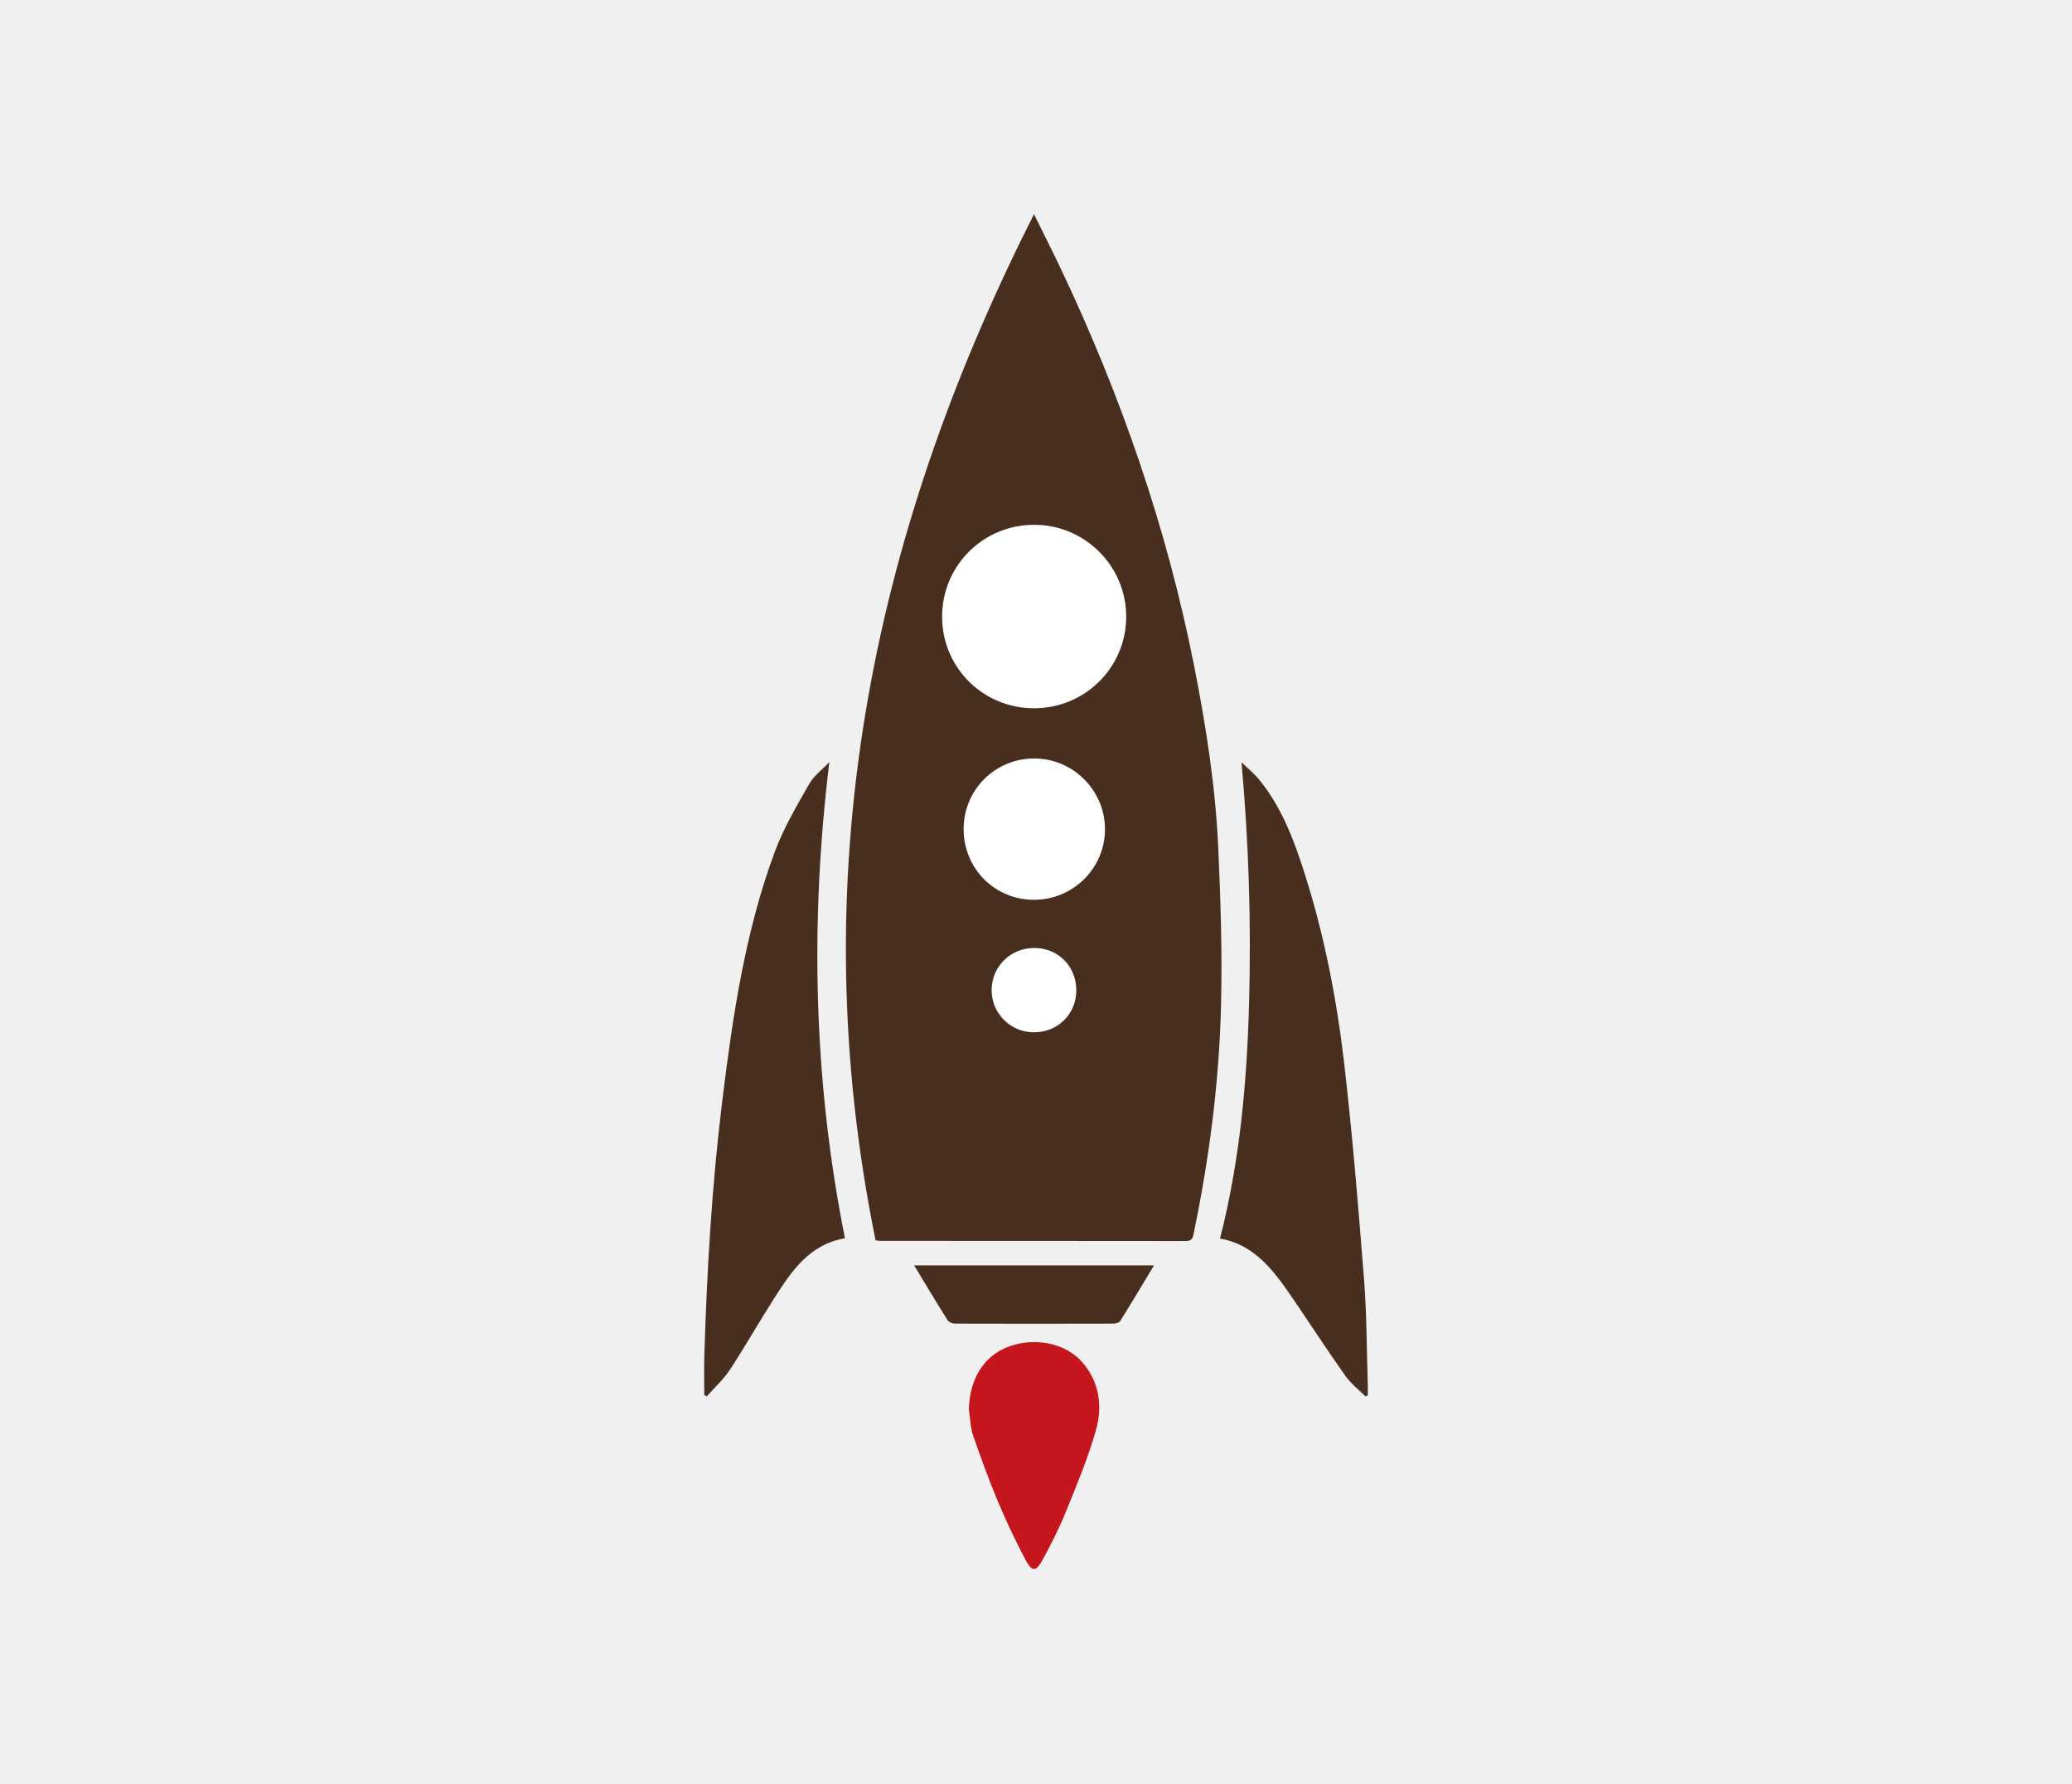
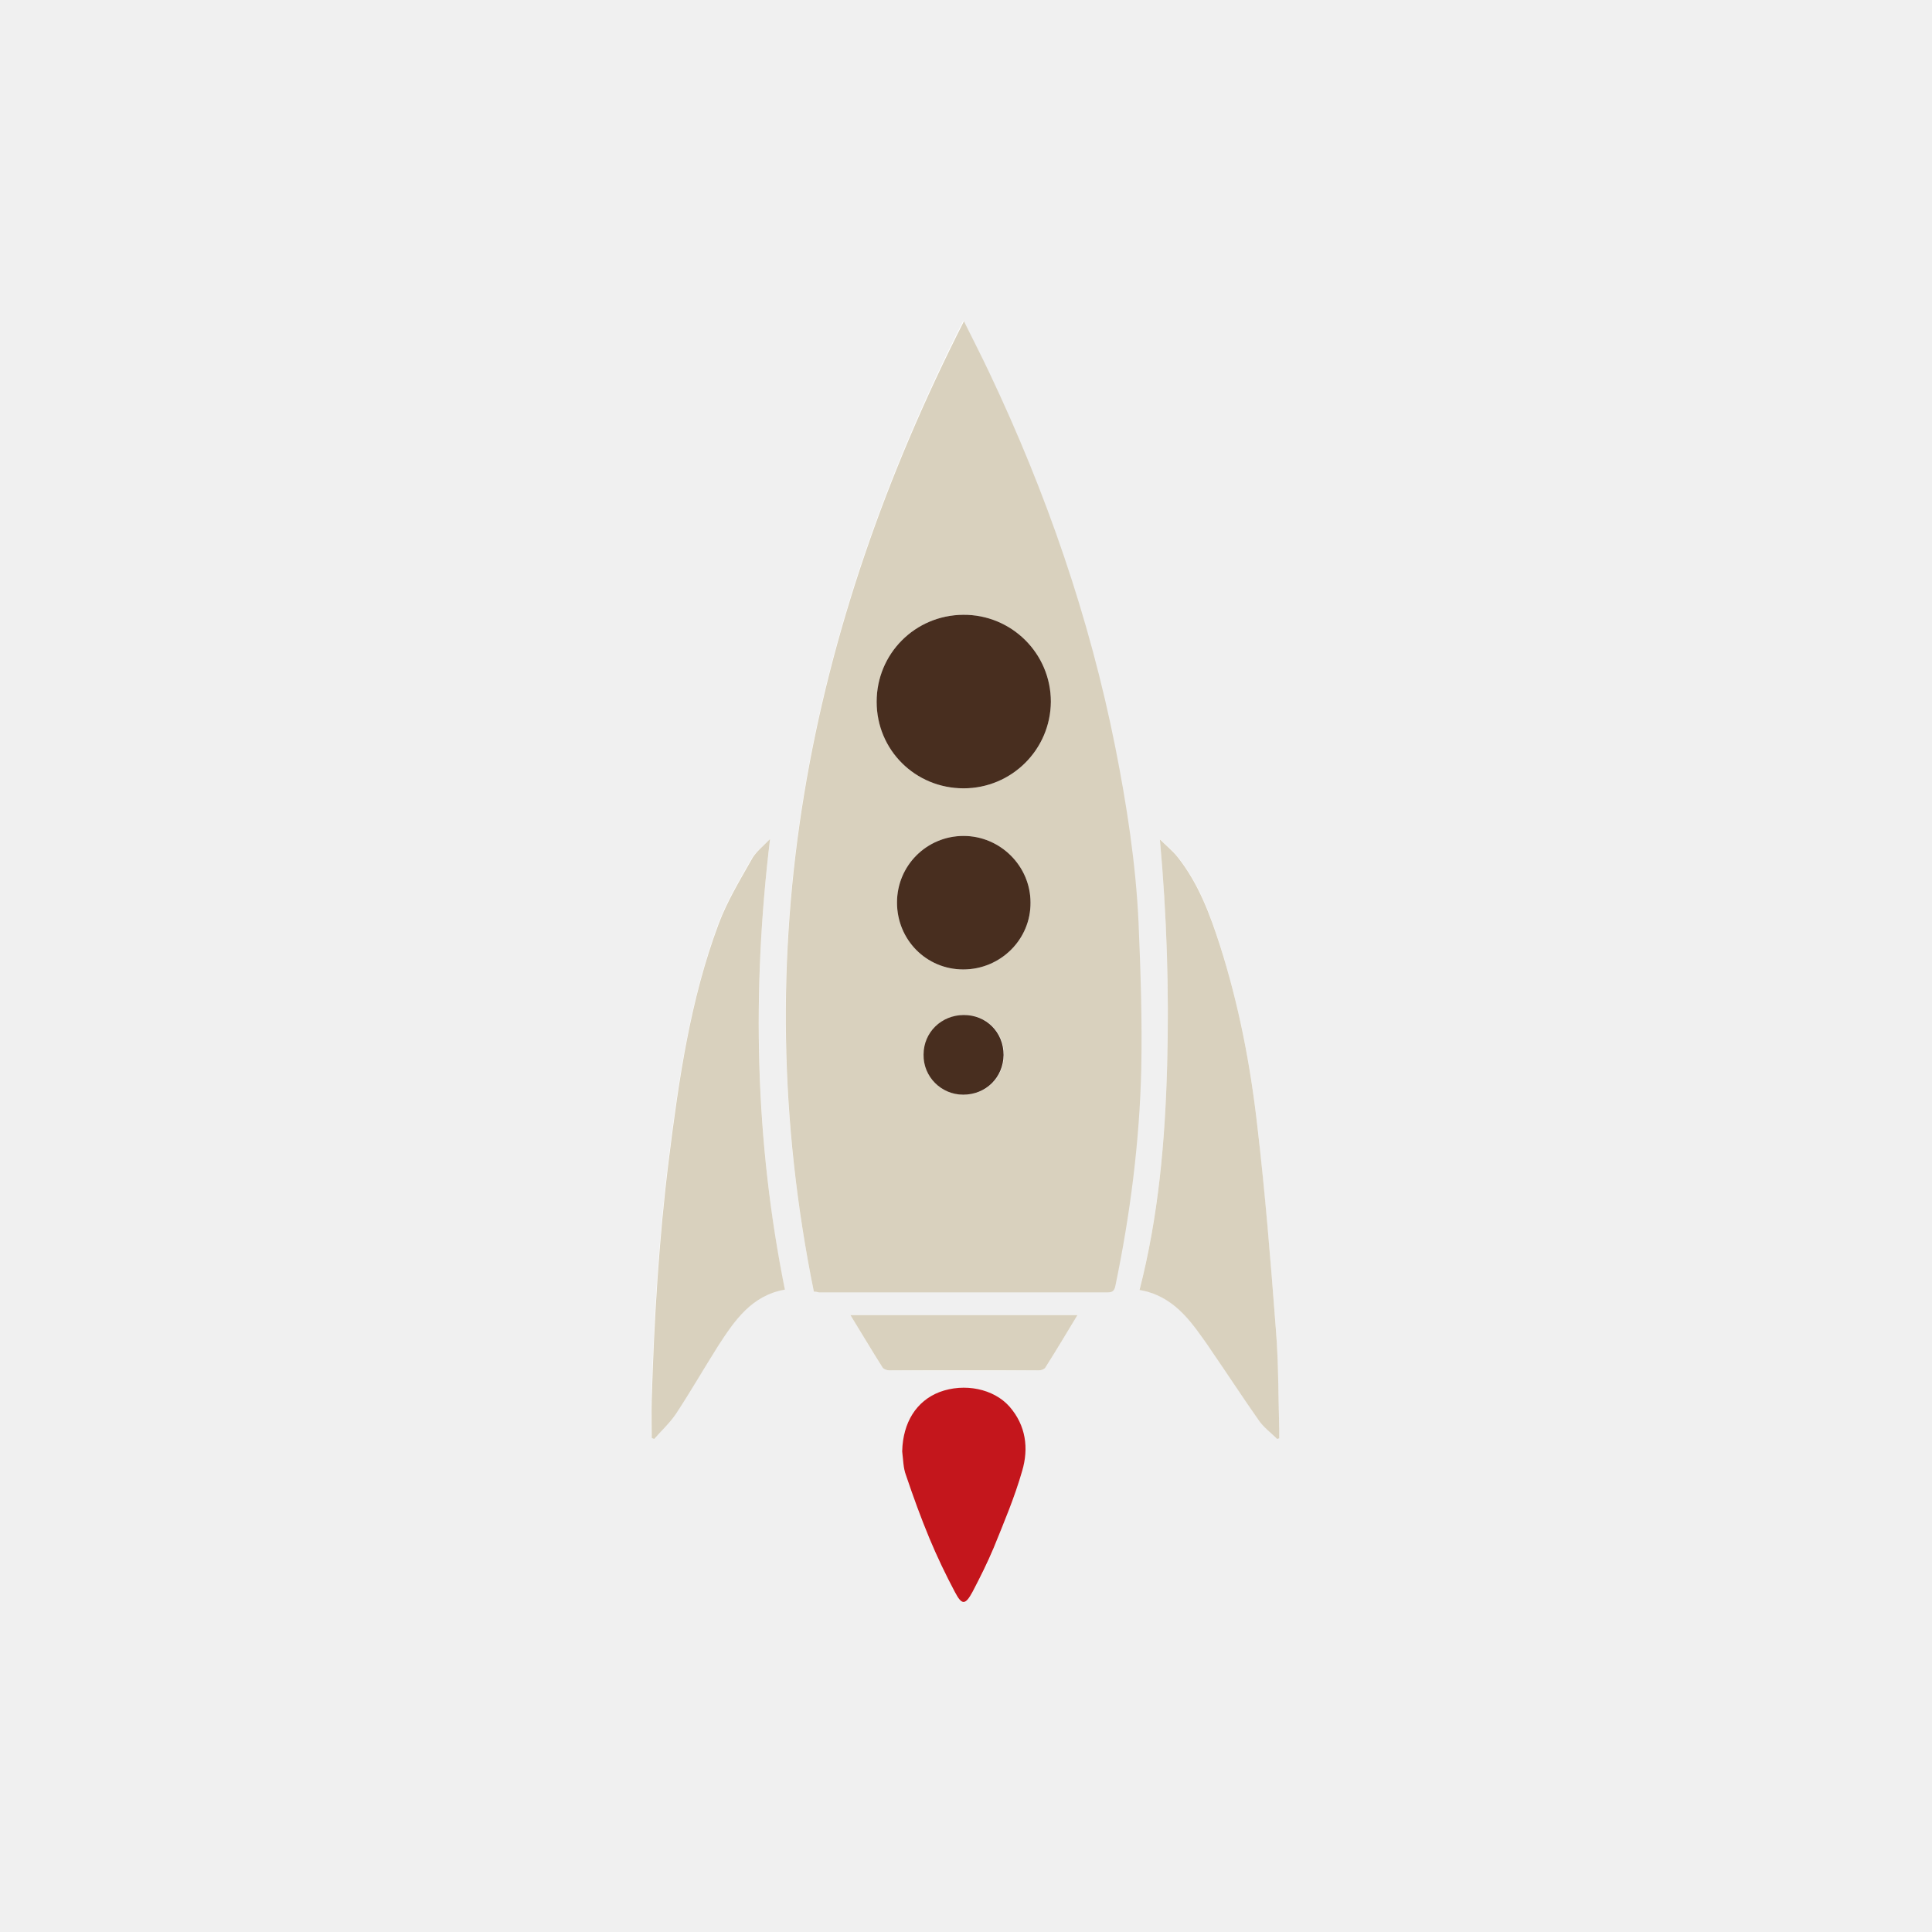
- <svg xmlns="http://www.w3.org/2000/svg" version="1.1" id="Layer_1" x="0px" y="0px" viewBox="0 0 275.29 236.86" enable-background="new 0 0 275.29 236.86" xml:space="preserve">
-   <g id="zB1E2r_1_">
-     <g>
-       <path fill="#FFFFFF" d="M116.33,164.76c0.32,0.03,0.48,0.06,0.64,0.06c13.52,0,27.03,0,40.55,0.02c0.69,0,0.93-0.21,1.08-0.91    c2.08-10.03,3.41-20.17,3.65-30.41c0.16-6.9-0.06-13.82-0.36-20.73c-0.37-8.23-1.63-16.37-3.23-24.44    c-3.63-18.3-9.69-35.79-17.68-52.63c-1.12-2.36-2.31-4.7-3.58-7.28C115.43,71.77,106.57,116.78,116.33,164.76z M181.43,185.49    c0.1-0.05,0.21-0.1,0.31-0.15c0-0.42,0.01-0.85,0-1.27c-0.15-4.71-0.13-9.44-0.5-14.13c-0.75-9.56-1.53-19.11-2.63-28.63    c-0.98-8.53-2.62-16.97-5.23-25.18c-1.4-4.39-2.99-8.7-5.9-12.36c-0.74-0.92-1.67-1.69-2.52-2.53c0.96,10.71,1.29,21.25,1.01,31.8    c-0.28,10.58-1.21,21.11-3.87,31.48c3.66,0.64,5.99,2.94,8.03,5.64c0.79,1.05,1.53,2.15,2.27,3.24c2.13,3.14,4.2,6.32,6.4,9.41    C179.51,183.82,180.54,184.6,181.43,185.49z M110.19,101.22c-0.92,0.97-2.07,1.81-2.72,2.94c-1.65,2.9-3.38,5.82-4.53,8.93    c-3.95,10.63-5.58,21.78-6.97,32.96c-1.39,11.27-2.06,22.59-2.4,33.93c-0.05,1.77-0.01,3.54-0.01,5.31    c0.11,0.06,0.22,0.11,0.33,0.17c1.04-1.18,2.24-2.27,3.1-3.57c2.04-3.1,3.88-6.34,5.87-9.47c2.3-3.59,4.67-7.15,9.39-7.96    C108.08,143.51,107.6,122.53,110.19,101.22z M128.72,187.2c0.18,1.14,0.19,2.34,0.56,3.41c1.02,2.98,2.1,5.94,3.32,8.84    c1.07,2.57,2.28,5.1,3.57,7.57c0.97,1.86,1.48,1.83,2.48-0.04c1.07-2,2.12-4.04,2.96-6.14c1.45-3.58,2.96-7.17,4.01-10.87    c0.9-3.17,0.49-6.38-1.81-9.03c-2.23-2.56-6.35-3.38-9.84-2.06C130.71,180.12,128.84,183.14,128.72,187.2z M153.33,168.08    c-10.72,0-21.23,0-31.88,0c1.53,2.53,2.95,4.92,4.44,7.28c0.16,0.26,0.64,0.46,0.97,0.46c7.03,0.03,14.06,0.02,21.09,0    c0.31,0,0.75-0.15,0.9-0.37C150.34,173.06,151.79,170.63,153.33,168.08z" />
-       <path fill="#482E1F" d="M116.33,164.76c-9.76-47.98-0.9-92.99,21.05-136.31c1.27,2.58,2.46,4.91,3.58,7.28    c7.99,16.84,14.05,34.33,17.68,52.63c1.6,8.08,2.87,16.21,3.23,24.44c0.31,6.9,0.53,13.82,0.36,20.73    c-0.24,10.24-1.57,20.37-3.65,30.41c-0.14,0.7-0.39,0.91-1.08,0.91c-13.52-0.02-27.03-0.01-40.55-0.02    C116.81,164.82,116.65,164.79,116.33,164.76z M137.39,94.08c6.76,0,12.22-5.42,12.24-12.14c0.02-6.76-5.52-12.27-12.3-12.23    c-6.77,0.04-12.17,5.47-12.16,12.23C125.19,88.69,130.61,94.08,137.39,94.08z M128.03,110.12c0,5.24,4.1,9.38,9.31,9.4    c5.24,0.02,9.49-4.21,9.47-9.41c-0.02-5.15-4.27-9.37-9.42-9.36C132.19,100.76,128.03,104.92,128.03,110.12z M137.35,137.12    c3.19,0.01,5.64-2.41,5.65-5.56c0.01-3.19-2.4-5.63-5.56-5.64c-3.16-0.01-5.65,2.43-5.69,5.55    C131.72,134.58,134.23,137.11,137.35,137.12z" />
-       <path fill="#482E1F" d="M181.43,185.49c-0.89-0.89-1.92-1.67-2.64-2.68c-2.2-3.09-4.27-6.27-6.4-9.41    c-0.74-1.09-1.48-2.19-2.27-3.24c-2.04-2.7-4.37-5-8.03-5.64c2.66-10.38,3.59-20.9,3.87-31.48c0.28-10.55-0.05-21.09-1.01-31.8    c0.85,0.84,1.78,1.6,2.52,2.53c2.91,3.66,4.51,7.98,5.9,12.36c2.61,8.21,4.24,16.65,5.23,25.18c1.1,9.52,1.88,19.08,2.63,28.63    c0.37,4.7,0.35,9.42,0.5,14.13c0.01,0.42,0,0.85,0,1.27C181.64,185.38,181.53,185.44,181.43,185.49z" />
-       <path fill="#482E1F" d="M110.19,101.22c-2.59,21.31-2.11,42.29,2.07,63.26c-4.72,0.81-7.09,4.36-9.39,7.96    c-2,3.13-3.84,6.36-5.87,9.47c-0.86,1.31-2.05,2.39-3.1,3.57c-0.11-0.06-0.22-0.11-0.33-0.17c0-1.77-0.05-3.54,0.01-5.31    c0.34-11.34,1.01-22.67,2.4-33.93c1.38-11.18,3.02-22.33,6.97-32.96c1.16-3.11,2.88-6.03,4.53-8.93    C108.12,103.04,109.27,102.2,110.19,101.22z" />
-       <path fill="#C4161C" d="M128.72,187.2c0.12-4.06,1.98-7.08,5.24-8.31c3.49-1.32,7.61-0.5,9.84,2.06c2.3,2.64,2.71,5.86,1.81,9.03    c-1.05,3.71-2.56,7.29-4.01,10.87c-0.85,2.1-1.89,4.14-2.96,6.14c-1.01,1.88-1.51,1.9-2.48,0.04c-1.29-2.47-2.5-5-3.57-7.57    c-1.21-2.9-2.3-5.87-3.32-8.84C128.91,189.53,128.9,188.34,128.72,187.2z" />
-       <path fill="#482E1F" d="M153.33,168.08c-1.54,2.55-2.99,4.98-4.48,7.37c-0.14,0.23-0.59,0.37-0.9,0.37    c-7.03,0.02-14.06,0.02-21.09,0c-0.33,0-0.81-0.2-0.97-0.46c-1.48-2.36-2.91-4.76-4.44-7.28    C132.11,168.08,142.61,168.08,153.33,168.08z" />
+ <svg xmlns="http://www.w3.org/2000/svg" version="1.1" id="Layer_1" x="0px" y="0px" viewBox="0 0 560 560" enable-background="new 0 0 560 560" xml:space="preserve">
+   <g id="zB1E2r_1_" display="none">
+     <g display="inline">
+       <path fill="#FFFFFF" d="M236.6,374.2c0.7,0.1,1,0.1,1.3,0.1c27.5,0,55,0,82.5,0c1.4,0,1.9-0.4,2.2-1.9c4.2-20.4,6.9-41,7.4-61.9    c0.3-14-0.1-28.1-0.7-42.2c-0.8-16.7-3.3-33.3-6.6-49.7c-7.4-37.2-19.7-72.8-36-107.1c-2.3-4.8-4.7-9.6-7.3-14.8    C234.8,185.1,216.8,276.6,236.6,374.2z M369.1,416.4c0.2-0.1,0.4-0.2,0.6-0.3c0-0.9,0-1.7,0-2.6c-0.3-9.6-0.3-19.2-1-28.7    c-1.5-19.4-3.1-38.9-5.4-58.2c-2-17.4-5.3-34.5-10.6-51.2c-2.8-8.9-6.1-17.7-12-25.1c-1.5-1.9-3.4-3.4-5.1-5.1    c2,21.8,2.6,43.2,2.1,64.7c-0.6,21.5-2.5,42.9-7.9,64c7.4,1.3,12.2,6,16.3,11.5c1.6,2.1,3.1,4.4,4.6,6.6c4.3,6.4,8.5,12.9,13,19.1    C365.2,413,367.3,414.6,369.1,416.4z M224.2,245c-1.9,2-4.2,3.7-5.5,6c-3.4,5.9-6.9,11.8-9.2,18.2c-8,21.6-11.4,44.3-14.2,67    c-2.8,22.9-4.2,46-4.9,69c-0.1,3.6,0,7.2,0,10.8c0.2,0.1,0.4,0.2,0.7,0.3c2.1-2.4,4.6-4.6,6.3-7.3c4.1-6.3,7.9-12.9,11.9-19.3    c4.7-7.3,9.5-14.5,19.1-16.2C219.9,331,218.9,288.3,224.2,245z M261.8,419.9c0.4,2.3,0.4,4.8,1.1,6.9c2.1,6.1,4.3,12.1,6.8,18    c2.2,5.2,4.6,10.4,7.3,15.4c2,3.8,3,3.7,5-0.1c2.2-4.1,4.3-8.2,6-12.5c2.9-7.3,6-14.6,8.2-22.1c1.8-6.4,1-13-3.7-18.4    c-4.5-5.2-12.9-6.9-20-4.2C265.9,405.5,262.1,411.6,261.8,419.9z M311.9,381c-21.8,0-43.2,0-64.9,0c3.1,5.1,6,10,9,14.8    c0.3,0.5,1.3,0.9,2,0.9c14.3,0.1,28.6,0,42.9,0c0.6,0,1.5-0.3,1.8-0.8C305.8,391.1,308.8,386.2,311.9,381z" />
+       <path fill="#482E1F" d="M236.6,374.2c-19.9-97.6-1.8-189.2,42.8-277.3c2.6,5.2,5,10,7.3,14.8c16.3,34.3,28.6,69.8,36,107.1    c3.3,16.4,5.8,33,6.6,49.7c0.6,14,1.1,28.1,0.7,42.2c-0.5,20.8-3.2,41.4-7.4,61.9c-0.3,1.4-0.8,1.9-2.2,1.9c-27.5,0-55,0-82.5,0    C237.6,374.4,237.3,374.3,236.6,374.2z M279.5,230.5c13.8,0,24.9-11,24.9-24.7c0-13.8-11.2-25-25-24.9    c-13.8,0.1-24.8,11.1-24.7,24.9C254.7,219.5,265.7,230.5,279.5,230.5z M260.4,263.1c0,10.7,8.3,19.1,18.9,19.1    c10.7,0,19.3-8.6,19.3-19.1c0-10.5-8.7-19.1-19.2-19C268.9,244.1,260.4,252.5,260.4,263.1z M279.4,318c6.5,0,11.5-4.9,11.5-11.3    c0-6.5-4.9-11.5-11.3-11.5c-6.4,0-11.5,4.9-11.6,11.3C267.9,312.9,273.1,318,279.4,318z" />
+       <path fill="#482E1F" d="M369.1,416.4c-1.8-1.8-3.9-3.4-5.4-5.5c-4.5-6.3-8.7-12.8-13-19.1c-1.5-2.2-3-4.5-4.6-6.6    c-4.1-5.5-8.9-10.2-16.3-11.5c5.4-21.1,7.3-42.5,7.9-64c0.6-21.5-0.1-42.9-2.1-64.7c1.7,1.7,3.6,3.3,5.1,5.1    c5.9,7.4,9.2,16.2,12,25.1c5.3,16.7,8.6,33.9,10.6,51.2c2.2,19.4,3.8,38.8,5.4,58.2c0.8,9.6,0.7,19.2,1,28.7c0,0.9,0,1.7,0,2.6    C369.5,416.2,369.3,416.3,369.1,416.4z" />
+       <path fill="#482E1F" d="M224.2,245c-5.3,43.3-4.3,86,4.2,128.7c-9.6,1.6-14.4,8.9-19.1,16.2c-4.1,6.4-7.8,12.9-11.9,19.3    c-1.7,2.7-4.2,4.9-6.3,7.3c-0.2-0.1-0.4-0.2-0.7-0.3c0-3.6-0.1-7.2,0-10.8c0.7-23.1,2.1-46.1,4.9-69c2.8-22.7,6.1-45.4,14.2-67    c2.4-6.3,5.9-12.3,9.2-18.2C219.9,248.7,222.3,247,224.2,245z" />
+       <path fill="#C4161C" d="M261.8,419.9c0.2-8.3,4-14.4,10.7-16.9c7.1-2.7,15.5-1,20,4.2c4.7,5.4,5.5,11.9,3.7,18.4    c-2.1,7.5-5.2,14.8-8.2,22.1c-1.7,4.3-3.8,8.4-6,12.5c-2.1,3.8-3.1,3.9-5,0.1c-2.6-5-5.1-10.2-7.3-15.4c-2.5-5.9-4.7-11.9-6.8-18    C262.2,424.6,262.2,422.2,261.8,419.9z" />
+       <path fill="#482E1F" d="M311.9,381c-3.1,5.2-6.1,10.1-9.1,15c-0.3,0.5-1.2,0.8-1.8,0.8c-14.3,0-28.6,0-42.9,0    c-0.7,0-1.6-0.4-2-0.9c-3-4.8-5.9-9.7-9-14.8C268.7,381,290.1,381,311.9,381z" />
    </g>
  </g>
+   <g id="zB1E2r_2_">
+     <g>
+       <path fill="#FFFFFF" d="M235.9,374.4c0.7,0.1,1,0.1,1.3,0.1c27.9,0,55.8,0,83.7,0c1.4,0,1.9-0.4,2.2-1.9c4.3-20.7,7-41.6,7.5-62.8    c0.3-14.2-0.1-28.5-0.8-42.8c-0.8-17-3.4-33.8-6.7-50.4c-7.5-37.8-20-73.9-36.5-108.6c-2.3-4.9-4.8-9.7-7.4-15    C234,182.4,215.7,275.3,235.9,374.4z M370.2,417.1c0.2-0.1,0.4-0.2,0.6-0.3c0-0.9,0-1.8,0-2.6c-0.3-9.7-0.3-19.5-1-29.2    c-1.5-19.7-3.2-39.5-5.4-59.1c-2-17.6-5.4-35-10.8-52c-2.9-9.1-6.2-18-12.2-25.5c-1.5-1.9-3.5-3.5-5.2-5.2    c2,22.1,2.7,43.9,2.1,65.6c-0.6,21.8-2.5,43.6-8,65c7.6,1.3,12.4,6.1,16.6,11.6c1.6,2.2,3.2,4.4,4.7,6.7c4.4,6.5,8.7,13,13.2,19.4    C366.3,413.7,368.4,415.3,370.2,417.1z M223.2,243.2c-1.9,2-4.3,3.7-5.6,6.1c-3.4,6-7,12-9.4,18.4c-8.1,21.9-11.5,44.9-14.4,68    c-2.9,23.3-4.3,46.6-5,70c-0.1,3.7,0,7.3,0,11c0.2,0.1,0.5,0.2,0.7,0.3c2.2-2.4,4.6-4.7,6.4-7.4c4.2-6.4,8-13.1,12.1-19.5    c4.7-7.4,9.6-14.8,19.4-16.4C218.9,330.5,217.9,287.2,223.2,243.2z M261.5,420.7c0.4,2.4,0.4,4.8,1.1,7c2.1,6.1,4.3,12.3,6.8,18.3    c2.2,5.3,4.7,10.5,7.4,15.6c2,3.8,3,3.8,5.1-0.1c2.2-4.1,4.4-8.3,6.1-12.7c3-7.4,6.1-14.8,8.3-22.4c1.8-6.5,1-13.2-3.7-18.6    c-4.6-5.3-13.1-7-20.3-4.2C265.5,406.1,261.7,412.3,261.5,420.7z M312.3,381.2c-22.1,0-43.8,0-65.8,0c3.2,5.2,6.1,10.2,9.2,15    c0.3,0.5,1.3,1,2,1c14.5,0.1,29,0.1,43.5,0c0.6,0,1.6-0.3,1.8-0.8C306.1,391.5,309.1,386.5,312.3,381.2z" />
+       <path fill="#D9D1BE" d="M235.9,374.4c-20.1-99-1.9-191.9,43.5-281.3c2.6,5.3,5.1,10.1,7.4,15c16.5,34.8,29,70.9,36.5,108.6    c3.3,16.7,5.9,33.5,6.7,50.4c0.6,14.2,1.1,28.5,0.8,42.8c-0.5,21.1-3.2,42.1-7.5,62.8c-0.3,1.4-0.8,1.9-2.2,1.9    c-27.9,0-55.8,0-83.7,0C236.9,374.5,236.5,374.4,235.9,374.4z M279.3,228.5c13.9,0,25.2-11.2,25.3-25.1c0-14-11.4-25.3-25.4-25.2    c-14,0.1-25.1,11.3-25.1,25.2C254.2,217.4,265.3,228.5,279.3,228.5z M260,261.6c0,10.8,8.5,19.4,19.2,19.4    c10.8,0,19.6-8.7,19.5-19.4c0-10.6-8.8-19.3-19.4-19.3C268.6,242.3,260,250.9,260,261.6z M279.3,317.3c6.6,0,11.6-5,11.7-11.5    c0-6.6-5-11.6-11.5-11.6c-6.5,0-11.7,5-11.7,11.5C267.6,312.1,272.8,317.3,279.3,317.3z" />
+       <path fill="#D9D1BE" d="M370.2,417.1c-1.8-1.8-4-3.4-5.4-5.5c-4.5-6.4-8.8-13-13.2-19.4c-1.5-2.3-3.1-4.5-4.7-6.7    c-4.2-5.6-9-10.3-16.6-11.6c5.5-21.4,7.4-43.1,8-65c0.6-21.8-0.1-43.5-2.1-65.6c1.7,1.7,3.7,3.3,5.2,5.2c6,7.6,9.3,16.5,12.2,25.5    c5.4,16.9,8.8,34.4,10.8,52c2.3,19.6,3.9,39.4,5.4,59.1c0.8,9.7,0.7,19.4,1,29.2c0,0.9,0,1.8,0,2.6    C370.7,416.9,370.5,417,370.2,417.1z" />
+       <path fill="#D9D1BE" d="M223.2,243.2c-5.3,44-4.4,87.3,4.3,130.6c-9.7,1.7-14.6,9-19.4,16.4c-4.1,6.5-7.9,13.1-12.1,19.5    c-1.8,2.7-4.2,4.9-6.4,7.4c-0.2-0.1-0.5-0.2-0.7-0.3c0-3.7-0.1-7.3,0-11c0.7-23.4,2.1-46.8,5-70c2.9-23.1,6.2-46.1,14.4-68    c2.4-6.4,6-12.4,9.4-18.4C218.9,247,221.3,245.2,223.2,243.2z" />
+       <path fill="#C4161C" d="M261.5,420.7c0.2-8.4,4.1-14.6,10.8-17.2c7.2-2.7,15.7-1,20.3,4.2c4.8,5.5,5.6,12.1,3.7,18.6    c-2.2,7.7-5.3,15-8.3,22.4c-1.8,4.3-3.9,8.5-6.1,12.7c-2.1,3.9-3.1,3.9-5.1,0.1c-2.7-5.1-5.2-10.3-7.4-15.6    c-2.5-6-4.7-12.1-6.8-18.3C261.8,425.5,261.8,423,261.5,420.7z" />
+       <path fill="#D9D1BE" d="M312.3,381.2c-3.2,5.3-6.2,10.3-9.3,15.2c-0.3,0.5-1.2,0.8-1.8,0.8c-14.5,0-29,0-43.5,0    c-0.7,0-1.7-0.4-2-1c-3.1-4.9-6-9.8-9.2-15C268.4,381.2,290.1,381.2,312.3,381.2z" />
+     </g>
+   </g>
+   <path fill="#482E1F" d="M279.3,228.5c13.9,0,25.2-11.2,25.3-25.1c0-14-11.4-25.3-25.4-25.2c-14,0.1-25.1,11.3-25.1,25.2  C254.1,217.4,265.3,228.5,279.3,228.5z" />
+   <path fill="#482E1F" d="M260,261.6c0,10.8,8.5,19.4,19.2,19.4c10.8,0,19.6-8.7,19.5-19.4c0-10.6-8.8-19.3-19.4-19.3  C268.6,242.3,260,250.9,260,261.6z" />
+   <path fill="#482E1F" d="M279.2,317.3c6.6,0,11.6-5,11.7-11.5c0-6.6-5-11.6-11.5-11.6c-6.5,0-11.7,5-11.7,11.5  C267.6,312.1,272.8,317.3,279.2,317.3z" />
</svg>
